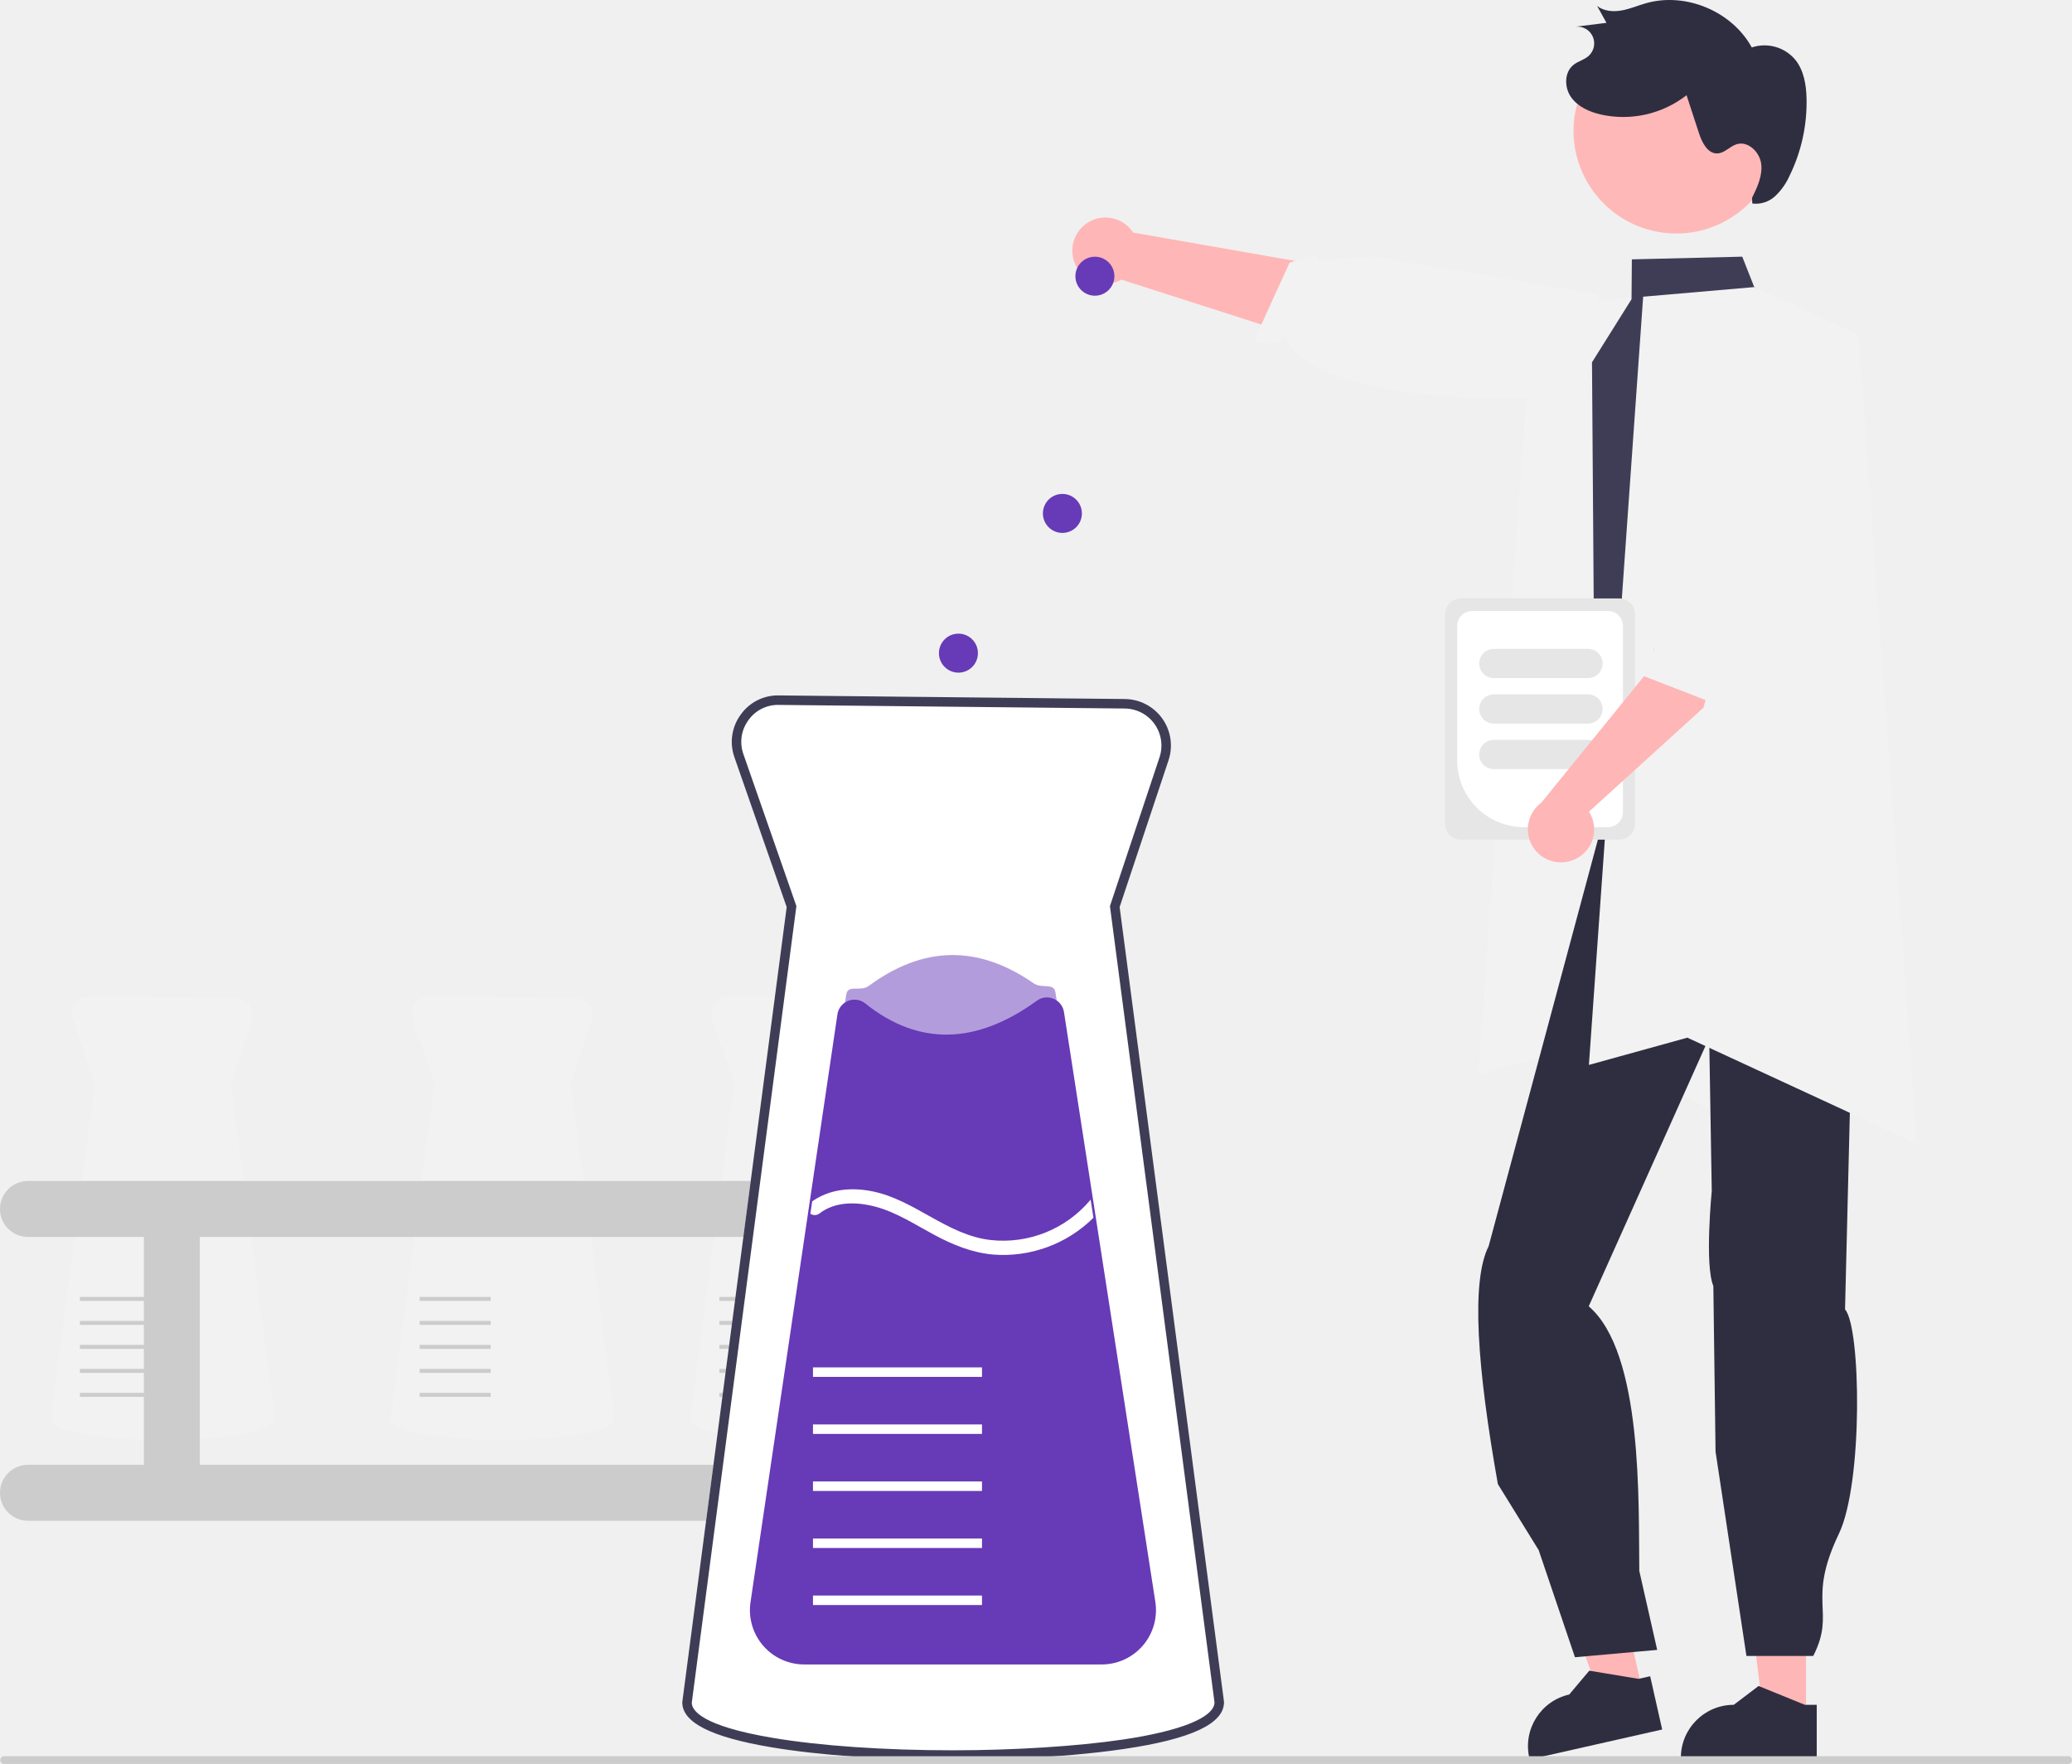
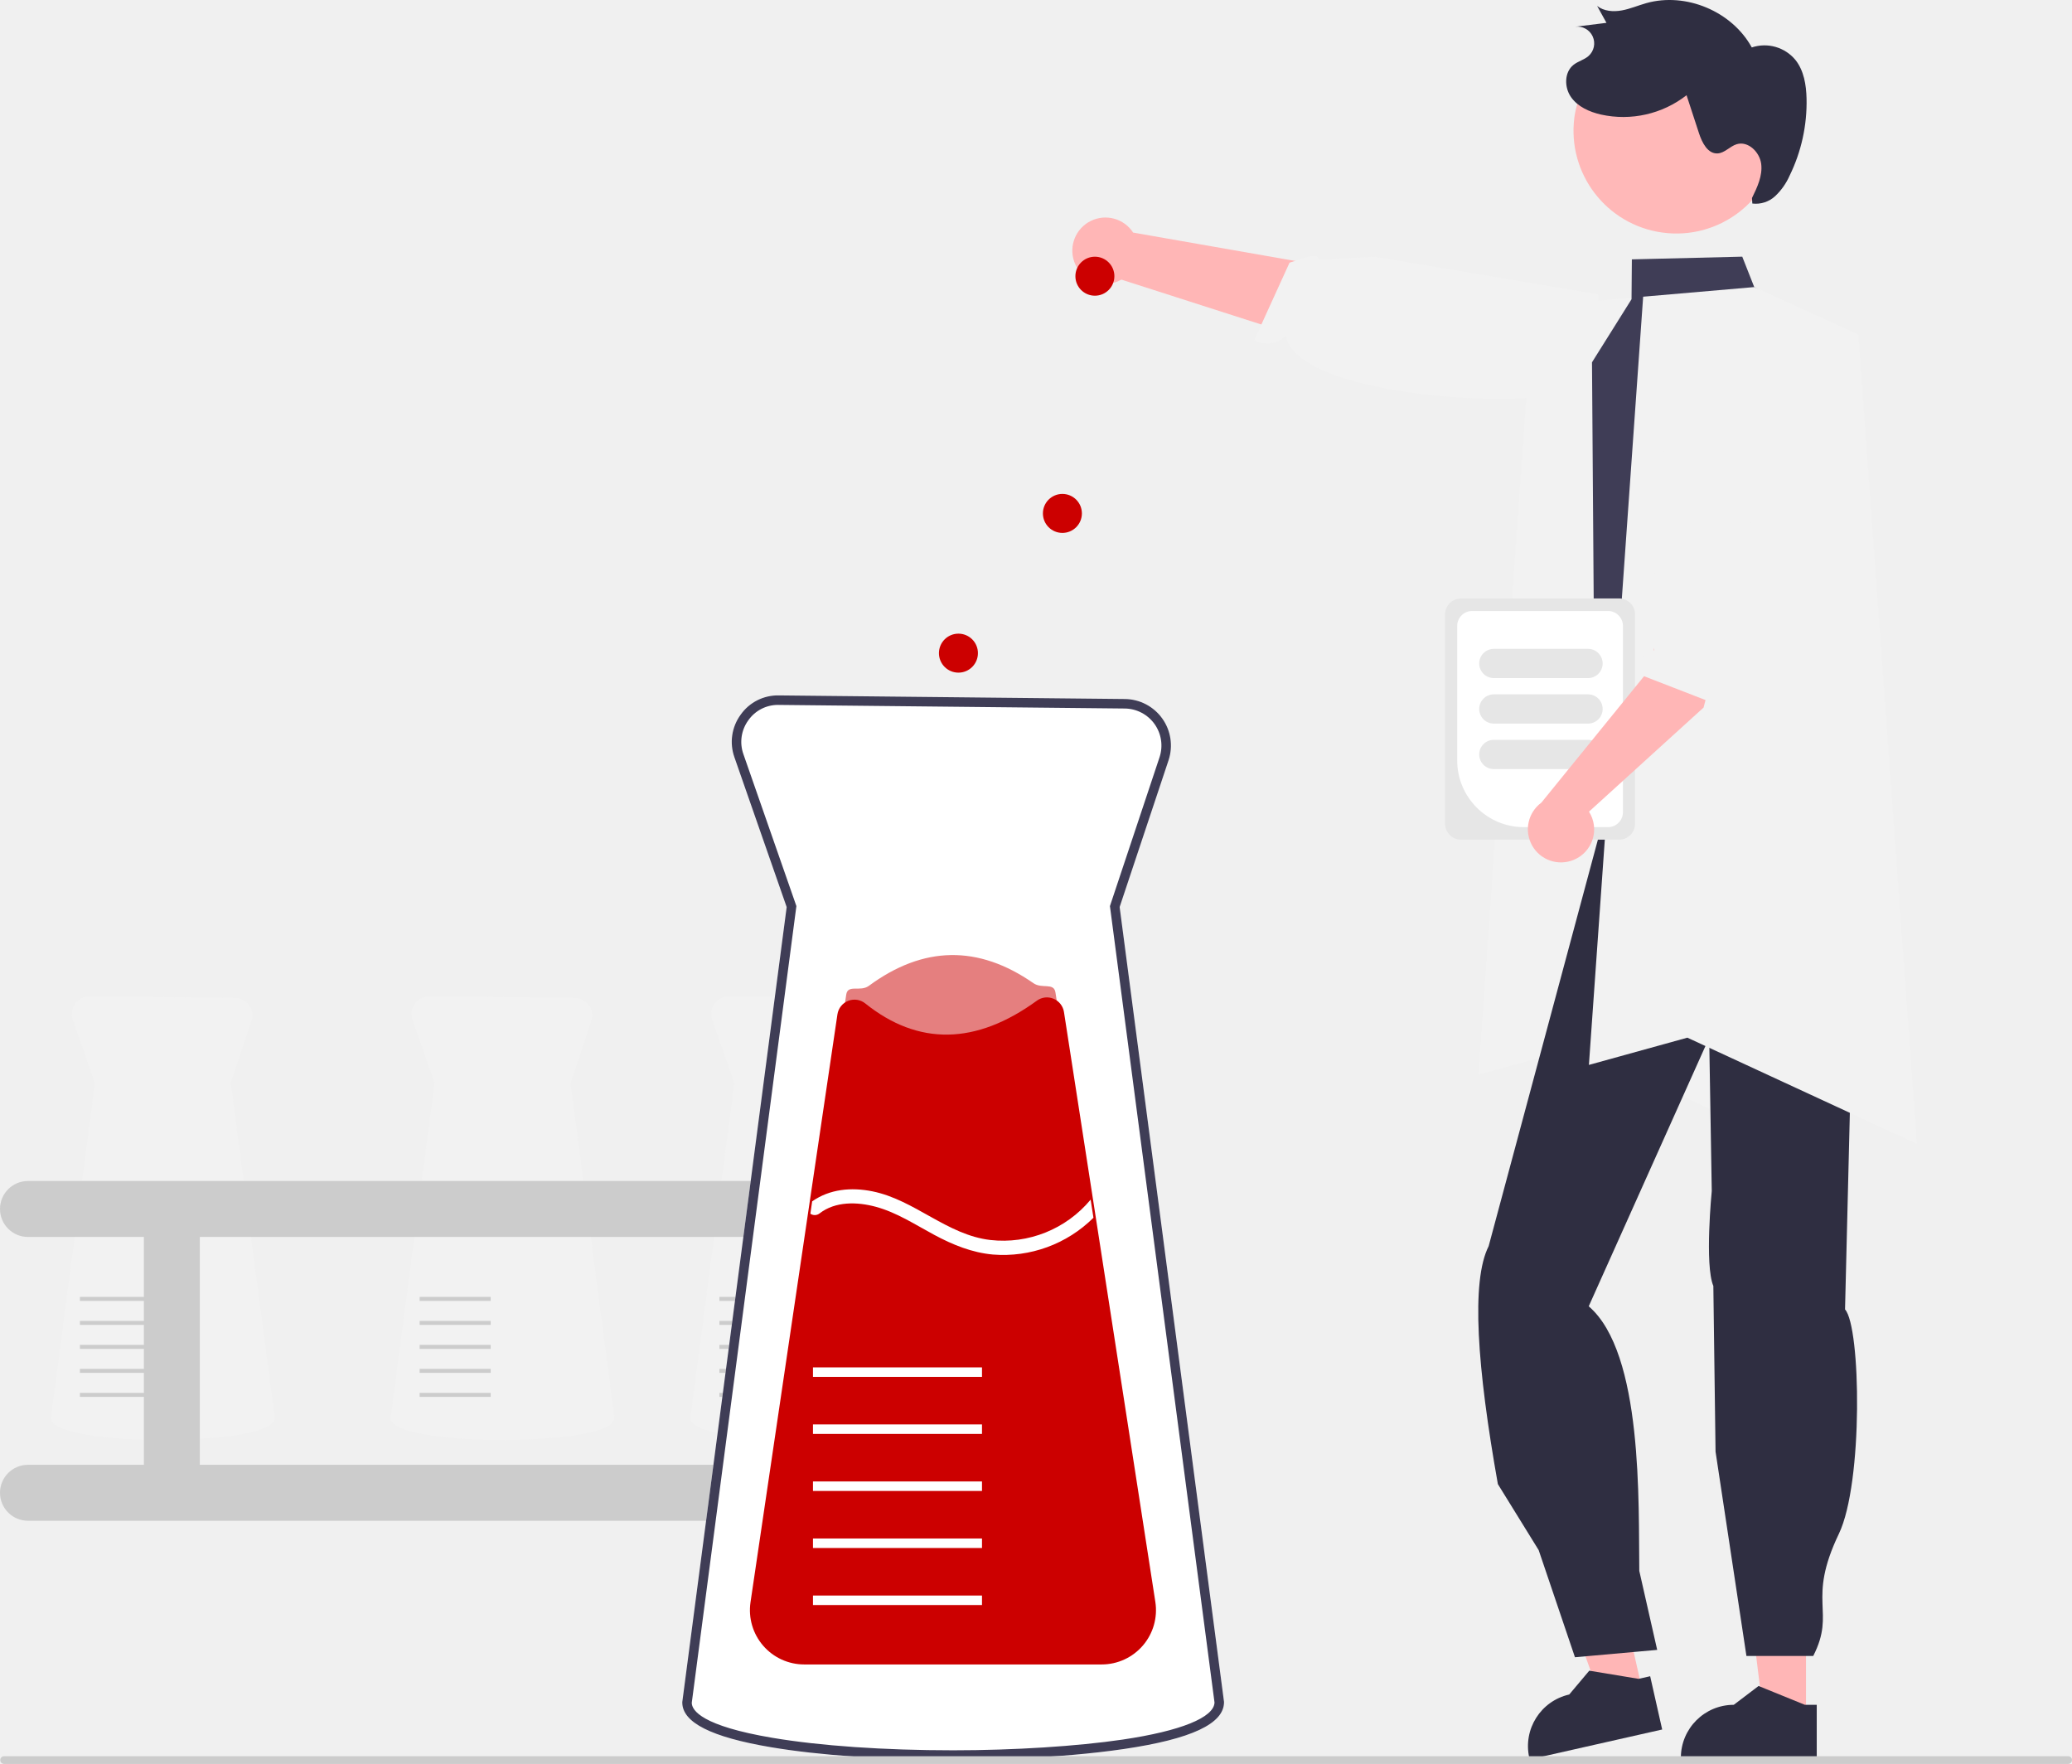
<svg xmlns="http://www.w3.org/2000/svg" data-name="Layer 1" width="637.748" height="542.828" viewBox="0 0 637.748 542.828">
  <path d="M611.767,259.126A10.132,10.132,0,0,0,626.293,264.637l87.876,28.188,29.084-22.818L629.904,250.16a10.187,10.187,0,0,0-18.138,8.966Z" transform="translate(-281.1258 -178.5859)" fill="#ffb6b6" />
  <path d="M774.531,296.795s-.796-1.953-11.311,2.296c-13.052,5.274-82.537,1.748-86.388-17.198a7.96,7.96,0,0,1-9.661,1.375l10.862-23.842c5.654-1.807,8.727-3.145,9.092-.842l17-1L772.976,269.175l1.903,23.766Z" transform="translate(-281.1258 -178.5859)" fill="#f2f2f2" />
  <polygon points="471.753 94.306 505.945 91.346 538 105.999 556 354.999 485.362 322.331 455.055 330.716 471.753 94.306" fill="#f2f2f2" />
  <polygon points="555.874 528.874 542.905 528.873 536.735 478.848 555.876 478.849 555.874 528.874" fill="#ffb6b6" />
  <path d="M840.307,720.031l-41.819-.002v-.529a16.278,16.278,0,0,1,16.277-16.277h.001l7.639-5.795,14.252,5.796,3.651 0Z" transform="translate(-281.1258 -178.5859)" fill="#2f2e41" />
  <polygon points="505.615 520.701 492.964 523.557 475.926 476.12 494.598 471.904 505.615 520.701" fill="#ffb6b6" />
  <path d="M792.736,710.821l-40.792,9.21-.117-.516A16.278,16.278,0,0,1,764.12,700.053l.001-0,6.175-7.335,15.179,2.514,3.561-.804Z" transform="translate(-281.1258 -178.5859)" fill="#2f2e41" />
  <path d="M853.426,401.633c6.081,18.339,5.438,38.246-1.462,59.612l-2.949,120.293c4.876,5.366,5.621,53.38-1.889,69.047-10.03,20.921-.806,23.718-7.896,37.598H818.665l-9.505-62.881-.677-50.969c-2.731-6.467-.489-29.225-.489-29.225L807.205,497.917,770.126,580.585c16.799,14.379,15.287,60.826,15.564,81.427l5.508,24.309-25.31,2.263-11.169-32.967-12.558-20.315c-6.399-35.996-8.297-62.422-2.841-73.216l37.222-138.486Z" transform="translate(-281.1258 -178.5859)" fill="#2f2e41" />
  <path d="M856.061,395.512l-3.39-6.78c-4.15-25.71-8.25-49.69-2.68-71.26.35-18.83-5.47-36.52-21.63-46.18l-7.29-4.36-3.69-9.36-33.98.83-.1,12.27-12.17,19.41v.08l.76,105.62,3.36,10.9-5.07,12.68,2.69,8.09,66.99-10.71,7.79-1.25a13.918,13.918,0,0,0,2.59-1.13,14.232,14.232,0,0,0,6.22-6.95c.07-.17.13-.33.19-.5a13.934,13.934,0,0,0,.9-4.3A14.303,14.303,0,0,0,856.061,395.512Z" transform="translate(-281.1258 -178.5859)" fill="#3f3d56" />
  <path d="M857.551,402.612a13.934,13.934,0,0,1-.9,4.3l-6.41,7.45a13.918,13.918,0,0,1-2.59,1.13l-7.79,1.25,11.27-21.19-24.77-54.23Z" transform="translate(-281.1258 -178.5859)" opacity="0.2" />
  <path d="M331.253,621.713a148.84,148.84,0,0,1-23.52-1.628c-7.248-1.226-10.924-2.967-10.924-5.176l.003-.04L310.334,511.919l-6.81-19.522a5.409,5.409,0,0,1,5.163-7.19l44.784.466a5.409,5.409,0,0,1,5.075,7.119l-6.375,19.124,13.522,102.953C365.697,620.281,344.046,621.713,331.253,621.713Z" transform="translate(-281.1258 -178.5859)" fill="#f2f2f2" />
  <rect x="24.602" y="428.635" width="21.876" height="1.23" fill="#ccc" />
  <rect x="24.602" y="421.254" width="21.876" height="1.23" fill="#ccc" />
  <rect x="24.602" y="413.874" width="21.876" height="1.23" fill="#ccc" />
  <rect x="24.602" y="406.493" width="21.876" height="1.23" fill="#ccc" />
  <rect x="24.602" y="399.112" width="21.876" height="1.23" fill="#ccc" />
  <path d="M528.073,621.713a148.84,148.84,0,0,1-23.52-1.628c-7.248-1.226-10.924-2.967-10.924-5.176l.003-.04L507.154,511.919l-6.81-19.522a5.409,5.409,0,0,1,5.163-7.19l44.784.466a5.409,5.409,0,0,1,5.075,7.119l-6.375,19.124,13.522,102.953C562.516,620.281,540.865,621.713,528.073,621.713Z" transform="translate(-281.1258 -178.5859)" fill="#f2f2f2" />
  <rect x="221.422" y="428.635" width="21.876" height="1.23" fill="#ccc" />
  <rect x="221.422" y="421.254" width="21.876" height="1.23" fill="#ccc" />
  <rect x="221.422" y="413.874" width="21.876" height="1.23" fill="#ccc" />
  <rect x="221.422" y="406.493" width="21.876" height="1.23" fill="#ccc" />
  <rect x="221.422" y="399.112" width="21.876" height="1.23" fill="#ccc" />
  <path d="M435.814,621.713a148.84,148.84,0,0,1-23.52-1.628c-7.248-1.226-10.924-2.967-10.924-5.176l.003-.04L414.895,511.919l-6.81-19.522a5.409,5.409,0,0,1,5.163-7.19l44.784.466a5.409,5.409,0,0,1,5.075,7.119l-6.375,19.124,13.522,102.953C470.257,620.281,448.606,621.713,435.814,621.713Z" transform="translate(-281.1258 -178.5859)" fill="#f2f2f2" />
  <rect x="129.163" y="428.635" width="21.876" height="1.23" fill="#ccc" />
  <rect x="129.163" y="421.254" width="21.876" height="1.23" fill="#ccc" />
  <rect x="129.163" y="413.874" width="21.876" height="1.23" fill="#ccc" />
  <rect x="129.163" y="406.493" width="21.876" height="1.23" fill="#ccc" />
  <rect x="129.163" y="399.112" width="21.876" height="1.23" fill="#ccc" />
  <path d="M581.275,629.363H539.451V559.246h41.824a8.611,8.611,0,0,0,0-17.222H289.737a8.611,8.611,0,0,0,0,17.222h35.674v70.117H289.737a8.611,8.611,0,0,0,0,17.222H581.275a8.611,8.611,0,1,0,0-17.222Zm-238.644,0V559.246h179.598v70.117Z" transform="translate(-281.1258 -178.5859)" fill="#ccc" />
  <path d="M574.502,720.147c-21.392,0-41.344-1.383-56.178-3.892-18.3-3.095-27.197-7.594-27.197-13.751l.01-.194,32.12-244.578L507.177,411.632a14.157,14.157,0,0,1,1.891-13.075,13.998,13.998,0,0,1,11.802-5.968L627.357,393.698A14.325,14.325,0,0,1,640.798,412.553l-15.053,45.161,32.126,244.6v.094c.004,6.639-10.068,11.353-30.79,14.411C606.723,719.823,583.529,720.147,574.502,720.147Z" transform="translate(-281.1258 -178.5859)" fill="#fff" />
  <path d="M574.502,720.147c-21.392,0-41.344-1.383-56.178-3.892-18.3-3.095-27.197-7.594-27.197-13.751l.01-.194,32.12-244.578L507.177,411.632a14.157,14.157,0,0,1,1.891-13.075,13.998,13.998,0,0,1,11.802-5.968L627.357,393.698A14.325,14.325,0,0,1,640.798,412.553l-15.053,45.161,32.126,244.6v.094c.004,6.639-10.068,11.353-30.79,14.411C606.723,719.823,583.529,720.147,574.502,720.147ZM520.575,395.511a11.127,11.127,0,0,0-9.131,4.752,11.263,11.263,0,0,0-1.504,10.404l16.31,46.755-.045.344L494.048,702.599c.006,2.398,3.223,7.128,24.765,10.77,14.678,2.484,34.455,3.852,55.689,3.852,18.665,0,38.16-1.233,52.15-3.297,17.872-2.637,28.167-6.799,28.291-11.429L622.756,457.428l15.266-45.8a11.4,11.4,0,0,0-10.695-15.004l-106.504-1.109C520.74,395.512,520.657,395.511,520.575,395.511Z" transform="translate(-281.1258 -178.5859)" fill="#3f3d56" />
-   <path d="M635.205,672.578H513.8l19.245-130.138.524-3.587,8.018-54.177c.489-3.305,4.294-.738,6.984-2.719,16.702-12.3,33.604-12.656,50.653-.801,2.635,1.832,6.276-.312,6.767,2.86l8.423,54.341.814,5.256Z" transform="translate(-281.1258 -178.5859)" fill="#673ab7" opacity="0.5" />
-   <path d="M620.221,690.802H528.654A16.706,16.706,0,0,1,512.128,671.651l26.753-180.909a5.309,5.309,0,0,1,8.586-3.347c16.305,13.062,34.075,12.767,52.816-.87a5.212,5.212,0,0,1,5.102-.594,5.298,5.298,0,0,1,3.226,4.107l28.12,181.5a16.707,16.707,0,0,1-16.51,19.264Z" transform="translate(-281.1258 -178.5859)" fill="#673ab7" />
+   <path d="M635.205,672.578H513.8l19.245-130.138.524-3.587,8.018-54.177c.489-3.305,4.294-.738,6.984-2.719,16.702-12.3,33.604-12.656,50.653-.801,2.635,1.832,6.276-.312,6.767,2.86l8.423,54.341.814,5.256Z" transform="translate(-281.1258 -178.5859)" fill="#cc0000" opacity="0.5" />
+   <path d="M620.221,690.802H528.654A16.706,16.706,0,0,1,512.128,671.651l26.753-180.909a5.309,5.309,0,0,1,8.586-3.347c16.305,13.062,34.075,12.767,52.816-.87a5.212,5.212,0,0,1,5.102-.594,5.298,5.298,0,0,1,3.226,4.107l28.12,181.5a16.707,16.707,0,0,1-16.51,19.264Z" transform="translate(-281.1258 -178.5859)" fill="#cc0000" />
  <rect x="250.227" y="491.007" width="52.024" height="2.925" fill="#fff" />
  <rect x="250.227" y="473.454" width="52.024" height="2.925" fill="#fff" />
  <rect x="250.227" y="455.902" width="52.024" height="2.925" fill="#fff" />
  <rect x="250.227" y="438.349" width="52.024" height="2.925" fill="#fff" />
  <rect x="250.227" y="420.796" width="52.024" height="2.925" fill="#fff" />
  <path d="M617.682,553.336a39.42,39.42,0,0,1-30.936,11.321c-6.465-.585-12.36-2.999-18.035-6.041-5.865-3.145-11.541-6.904-18.035-8.659-5.69-1.536-12.433-1.741-17.319,2.062a2.374,2.374,0,0,1-2.808.073l.556-3.803c5.441-3.803,12.053-4.388,18.533-3.086,13.047,2.633,22.95,13.428,36.319,14.978A35.034,35.034,0,0,0,616.804,547.778l.015-.015Z" transform="translate(-281.1258 -178.5859)" fill="#fff" />
  <path d="M918.874,720.224a1.186,1.186,0,0,1-1.19,1.19h-635.29a1.19,1.19,0,0,1,0-2.38h635.29A1.187,1.187,0,0,1,918.874,720.224Z" transform="translate(-281.1258 -178.5859)" fill="#ccc" />
  <polygon points="505.753 91.306 539.945 88.346 572 102.999 590 351.999 519.362 319.331 489.055 327.716 505.753 91.306" fill="#f2f2f2" />
-   <circle cx="337" cy="84.999" r="6" fill="#673ab7" />
-   <circle cx="327" cy="157.999" r="6" fill="#673ab7" />
-   <circle cx="295" cy="200.999" r="6" fill="#673ab7" />
+   <circle cx="337" cy="84.999" r="6" fill="#cc0000" />
+   <circle cx="327" cy="157.999" r="6" fill="#cc0000" />
+   <circle cx="295" cy="200.999" r="6" fill="#cc0000" />
  <path d="M725.911,432.072V367.663a4.923,4.923,0,0,1,4.917-4.917H779.472a4.923,4.923,0,0,1,4.917,4.917v64.409a4.923,4.923,0,0,1-4.917,4.917H730.829A4.923,4.923,0,0,1,725.911,432.072Z" transform="translate(-281.1258 -178.5859)" fill="#e6e6e6" />
  <path d="M729.643,412.618V371.21a4.61,4.61,0,0,1,4.605-4.605h41.805a4.61,4.61,0,0,1,4.605,4.605v57.316a4.61,4.61,0,0,1-4.605,4.605H750.155A20.536,20.536,0,0,1,729.643,412.618Z" transform="translate(-281.1258 -178.5859)" fill="#fff" />
  <path d="M736.411,382.763a4.505,4.505,0,0,1,4.5-4.5h29a4.5,4.5,0,0,1,0,9h-29A4.505,4.505,0,0,1,736.411,382.763Z" transform="translate(-281.1258 -178.5859)" fill="#e6e6e6" />
  <path d="M736.411,396.763a4.505,4.505,0,0,1,4.5-4.5h29a4.5,4.5,0,0,1,0,9h-29A4.505,4.505,0,0,1,736.411,396.763Z" transform="translate(-281.1258 -178.5859)" fill="#e6e6e6" />
  <path d="M736.411,410.763a4.505,4.505,0,0,1,4.5-4.5h29a4.5,4.5,0,0,1,0,9h-29A4.505,4.505,0,0,1,736.411,410.763Z" transform="translate(-281.1258 -178.5859)" fill="#e6e6e6" />
  <path d="M765.538,443.184a10.132,10.132,0,0,0,4.669-14.819l35.27-32.04,12.373-47.862-21.959-1.827-6.713,37.558-33.632,41.397a10.187,10.187,0,0,0,9.992,17.593Z" transform="translate(-281.1258 -178.5859)" fill="#ffb6b6" />
  <path d="M821.234,305.24s5.352.079,2.941,11.161c-1.93,8.872-9.252,58.797-15.096,69.966a7.96,7.96,0,0,1,1.928,9.566l-24.426-9.476c-2.129-5.541,1.441-7.264,3.719-7.761l-.447-17.381,3.502-44.304,24.011-11.897Z" transform="translate(-281.1258 -178.5859)" fill="#f2f2f2" />
  <path d="M828.428,223.222a31.647,31.647,0,0,1-62.715-8.536l.061-.449a31.647,31.647,0,0,1,62.644,8.983Z" transform="translate(-281.1258 -178.5859)" fill="#ffb8b8" />
  <path d="M820.374,239.522c1.625-3.301,3.295-6.846,2.838-10.497s-4.037-7.141-7.553-6.056c-2.102.649-3.692,2.725-5.889,2.831-3.024.146-4.758-3.315-5.699-6.192l-3.833-11.719a31.708,31.708,0,0,1-26.335,5.951c-3.559-.814-7.155-2.4-9.243-5.396s-2.075-7.641.788-9.906c1.404-1.111,3.273-1.532,4.615-2.718a5.171,5.171,0,0,0-4.129-8.999l9.652-1.206-2.876-5.201c2.072,1.634,4.956,1.853,7.553,1.386s5.043-1.537,7.583-2.25c12.196-3.423,26.37,2.529,32.466,13.633a12.356,12.356,0,0,1,13.472,3.89c2.584,3.279,3.287,7.656,3.387,11.83a51.324,51.324,0,0,1-5.232,23.775,19.477,19.477,0,0,1-4.395,6.235,8.797,8.797,0,0,1-7.061,2.309" transform="translate(-281.1258 -178.5859)" fill="#2f2e41" />
</svg>
